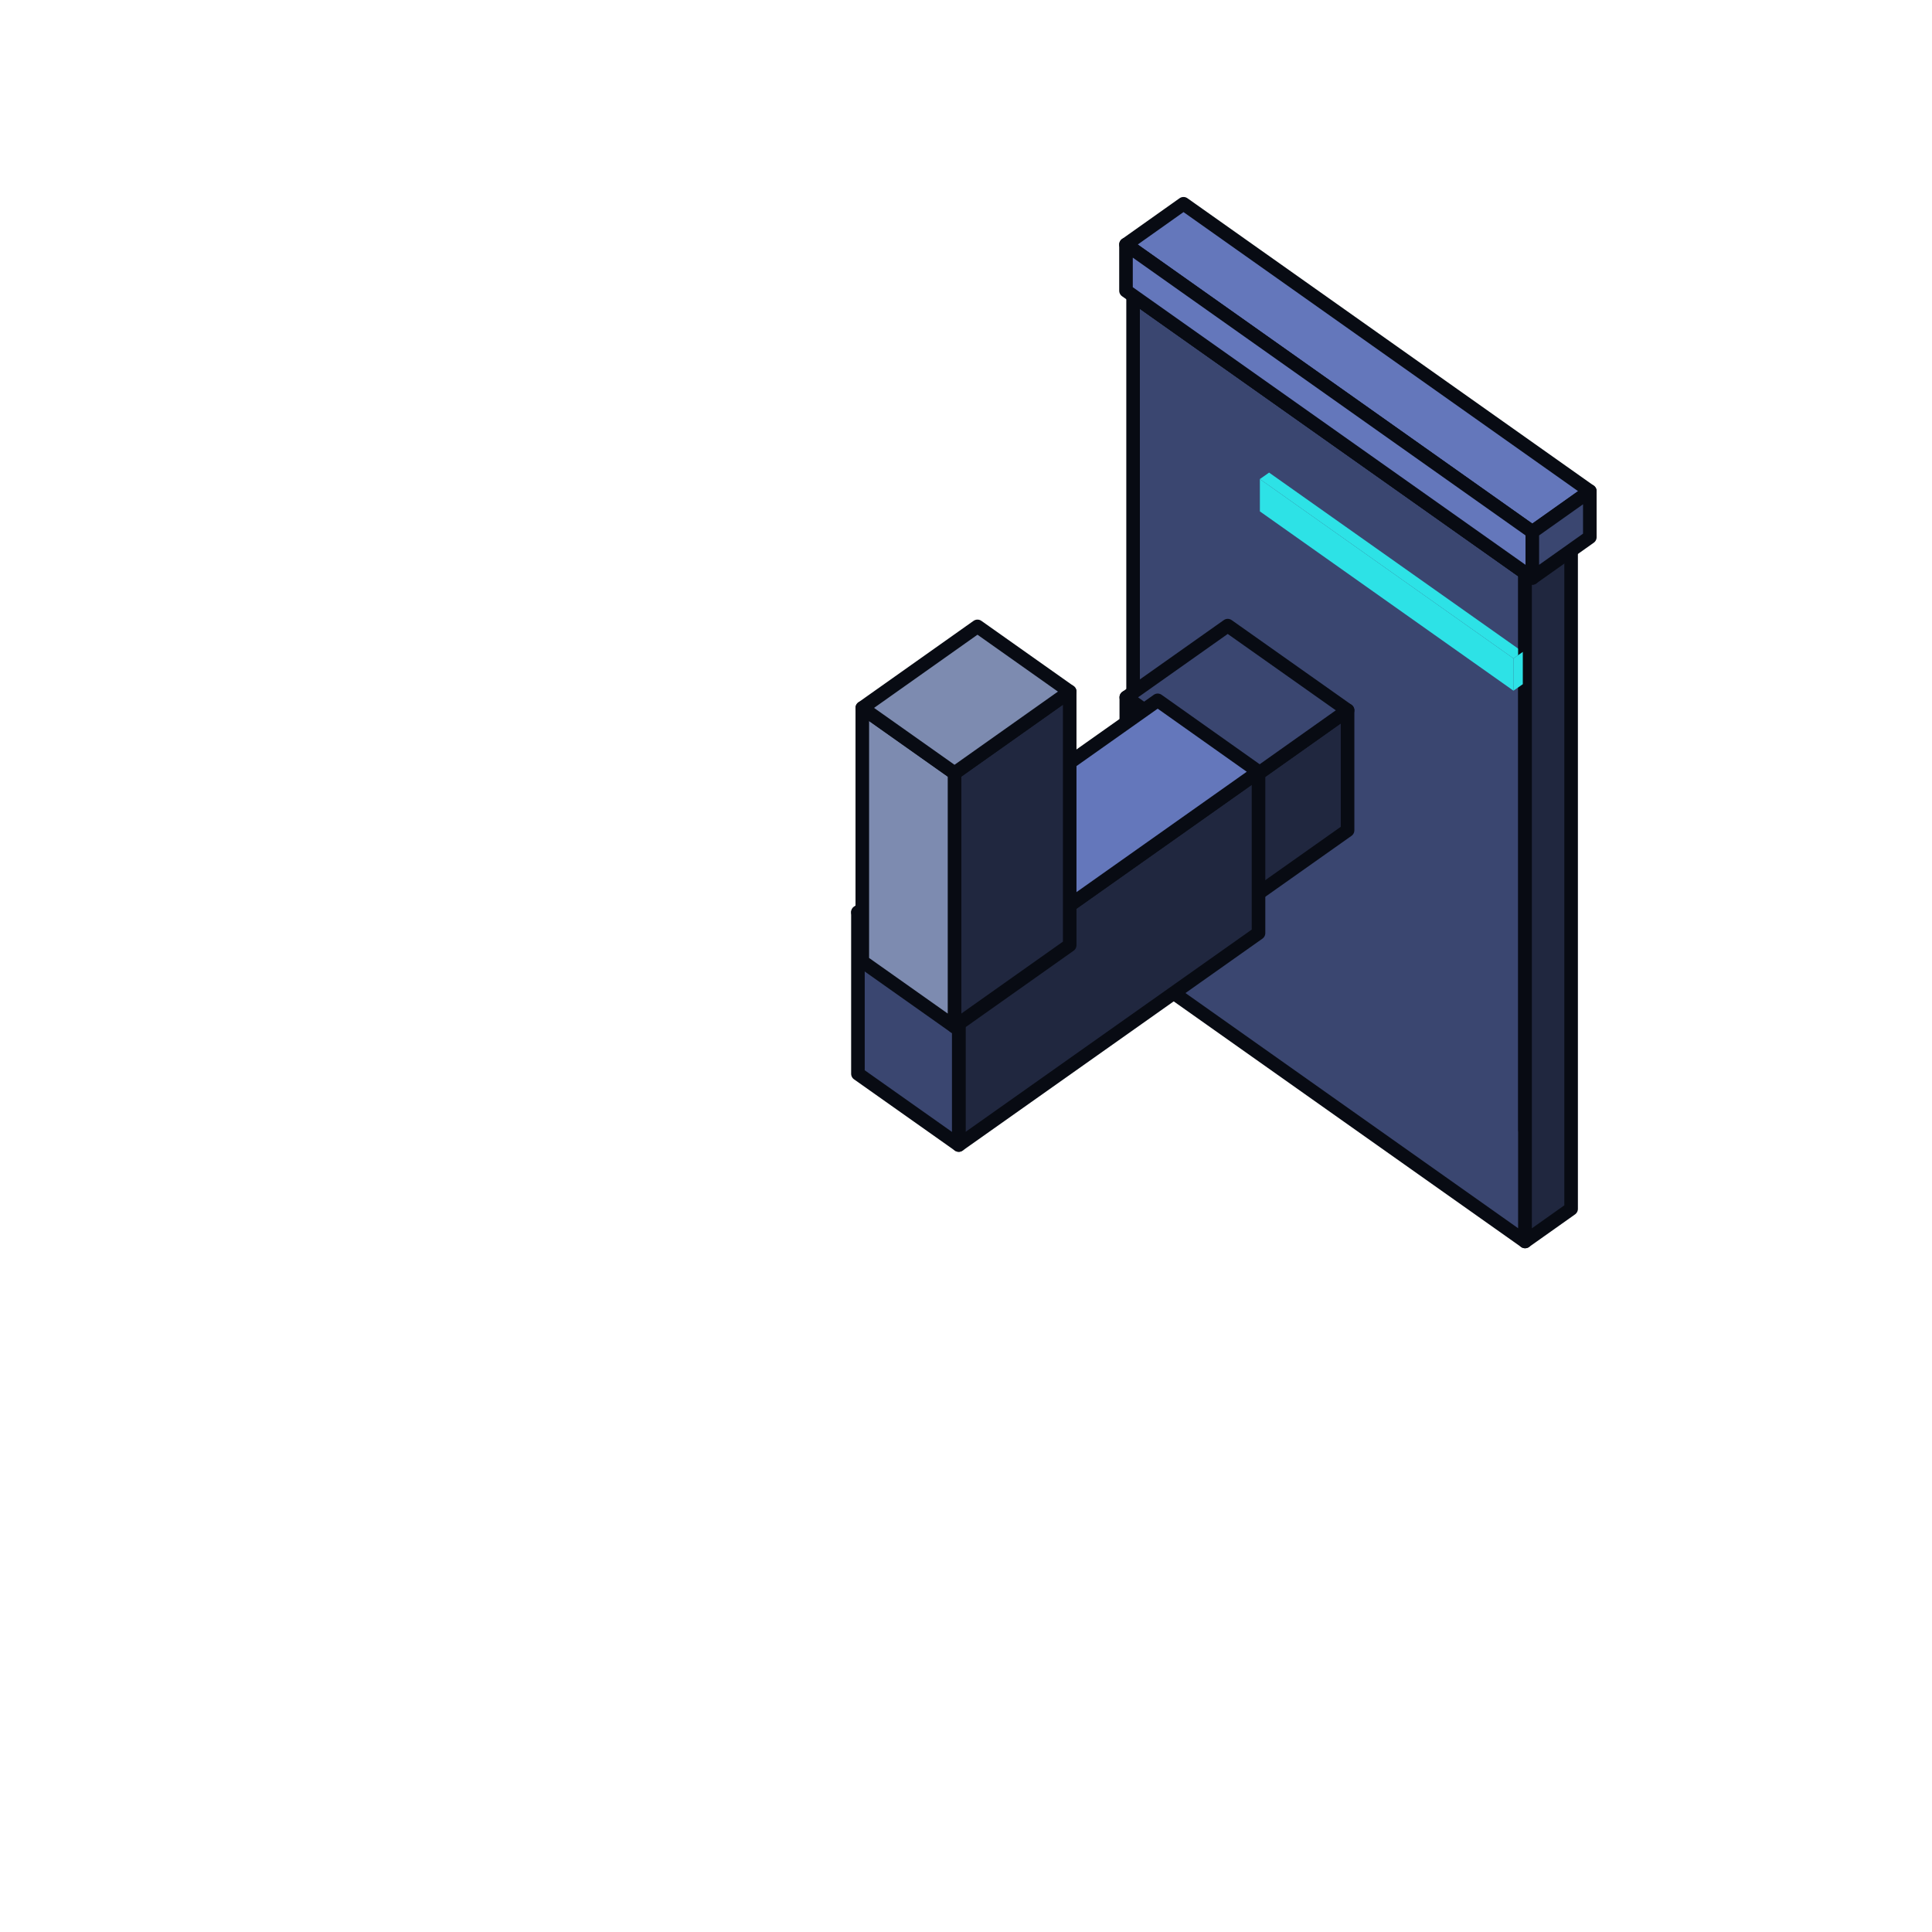
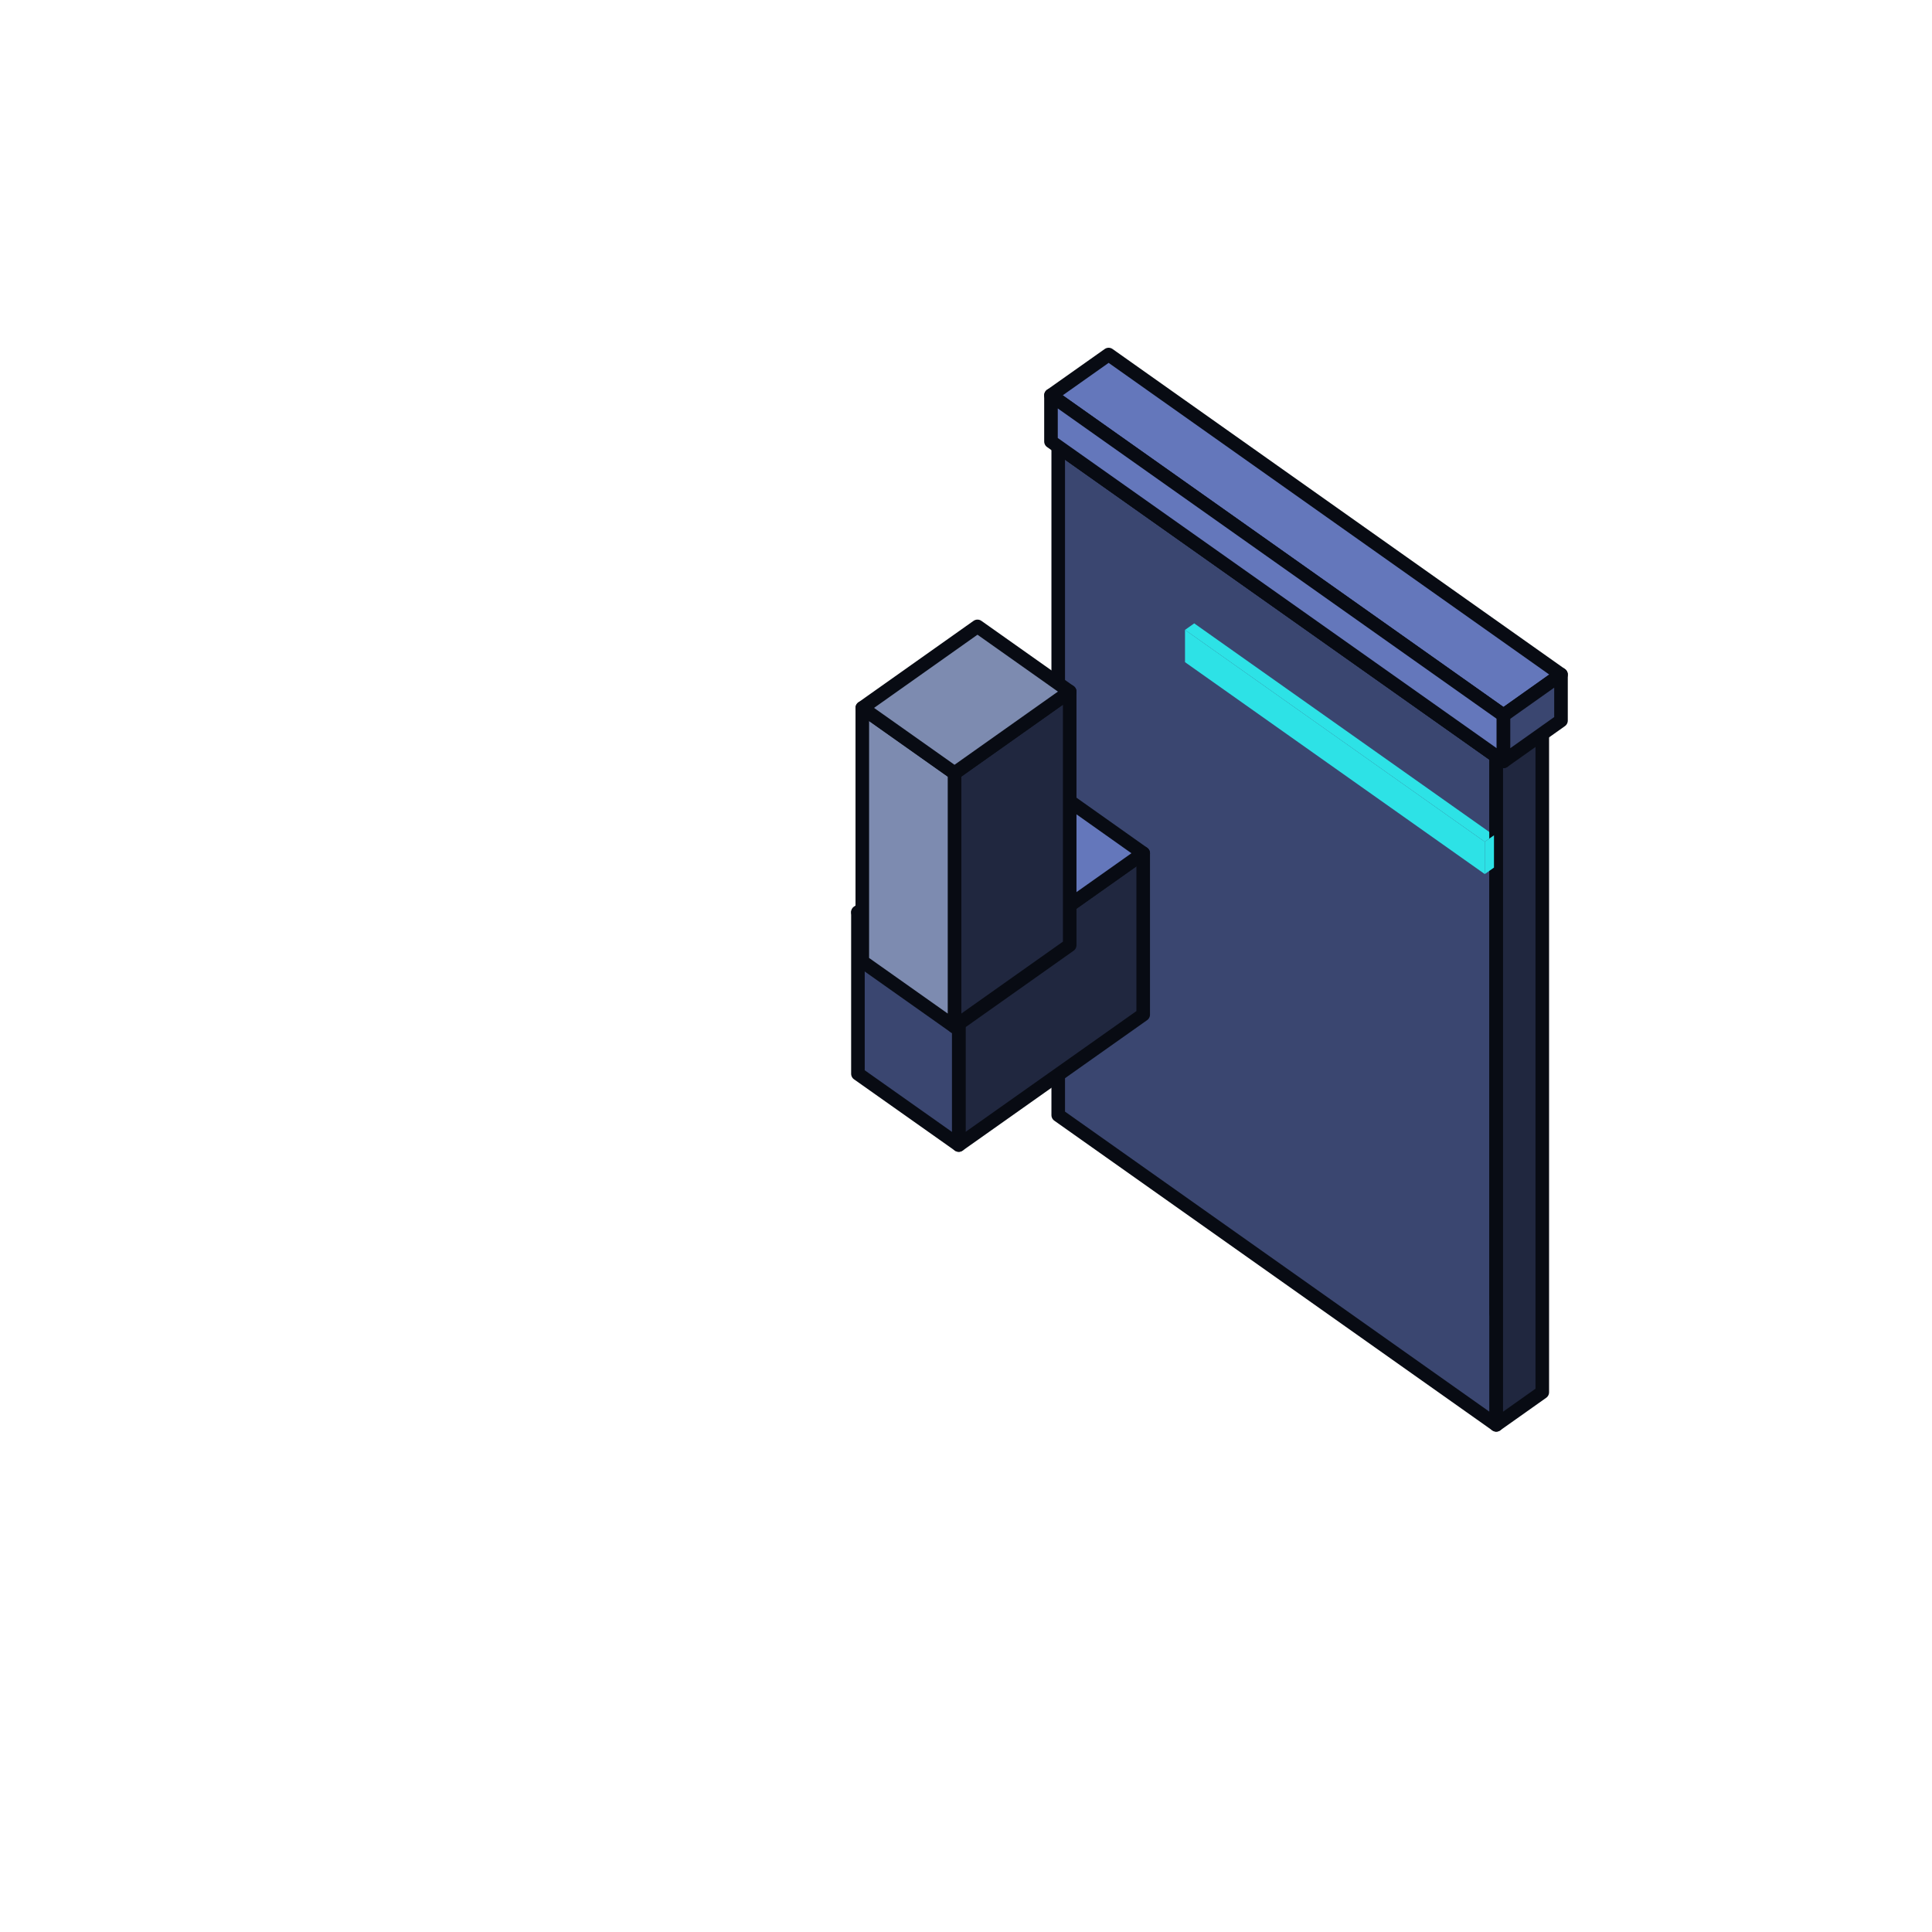
<svg xmlns="http://www.w3.org/2000/svg" viewBox="0 0 128 128" width="128" height="128" data-part-id="eq_deflector" data-type="equipment" data-direction="north">
  <g stroke="#080b13" stroke-width="0.9" stroke-linejoin="round">
-     <path d="M81.95 48.29 L88.67 53.05 L88.67 51.52 L81.95 46.77 Z" fill="#6477bb" />
-     <path d="M88.67 51.52 L89.28 51.09 L82.56 46.34 L81.95 46.77 Z" fill="#6477bb" />
-     <path d="M88.67 53.05 L89.28 52.61 L89.28 51.09 L88.67 51.52 Z" fill="#3a4670" />
-     <path d="M81.95 44.93 L88.67 49.69 L88.67 48.16 L81.95 43.41 Z" fill="#6477bb" />
-     <path d="M88.67 48.16 L89.28 47.73 L82.56 42.98 L81.95 43.41 Z" fill="#6477bb" />
-     <path d="M81.18 60.83 L101.04 74.87 L101.04 36.69 L81.18 22.65 Z" fill="#20273f" />
-     <path d="M88.67 49.69 L89.28 49.25 L89.28 47.73 L88.67 48.16 Z" fill="#3a4670" />
-     <path d="M75.07 63.89 L101.04 82.25 L101.04 37.95 L75.07 19.59 Z" fill="#3a4670" />
-     <path d="M74.62 54.14 L82.56 59.76 L82.56 51.82 L74.62 46.2 Z" fill="#20273f" />
-     <path d="M82.56 59.76 L89.28 55.01 L89.28 47.06 L82.56 51.82 Z" fill="#20273f" />
-     <path d="M82.56 51.82 L89.28 47.06 L81.34 41.45 L74.62 46.2 Z" fill="#3a4670" />
-     <path d="M66.77 60.3 L74.41 54.9 L74.41 52.61 L66.77 58.01 Z" fill="#2de2e6" stroke="none" />
-     <path d="M83.47 33.88 L100.27 45.76 L100.27 43.62 L83.47 31.74 Z" fill="#2de2e6" stroke="none" />
-     <path d="M66.77 58.01 L74.41 52.61 L73.93 52.27 L66.29 57.67 Z" fill="#2de2e6" stroke="none" />
-     <path d="M100.27 43.62 L100.89 43.19 L84.08 31.31 L83.47 31.74 Z" fill="#2de2e6" stroke="none" />
-     <path d="M101.04 74.87 L101.8 74.33 L101.8 36.15 L101.04 36.69 Z" fill="#20273f" />
-     <path d="M66.29 59.96 L66.77 60.3 L66.77 58.01 L66.29 57.67 Z" fill="#2de2e6" stroke="none" />
-     <path d="M101.04 82.25 L104.09 80.09 L104.09 35.79 L101.04 37.95 Z" fill="#20273f" />
-     <path d="M100.27 45.76 L100.89 45.33 L100.89 43.19 L100.27 43.62 Z" fill="#2de2e6" stroke="none" />
-     <path d="M101.04 36.69 L101.8 36.15 L81.95 22.11 L81.18 22.65 Z" fill="#3a4670" />
-     <path d="M63.52 75.86 L83.38 61.82 L83.38 51.13 L63.52 65.17 Z" fill="#20273f" />
-     <path d="M63.52 65.17 L83.38 51.13 L76.7 46.4 L56.84 60.44 Z" fill="#6477bb" />
-     <path d="M101.04 37.95 L104.09 35.79 L78.13 17.43 L75.07 19.59 Z" fill="#6477bb" />
+     <path d="M65.07 60.89 L73.01 66.51 L73.01 58.57 L65.07 52.95 Z" fill="#20273f" />
+     <path d="M73.01 58.57 L78.66 54.57 L70.72 48.95 L65.07 52.95 Z" fill="#3a4670" />
+     <path d="M73.01 66.51 L78.66 62.51 L78.66 54.57 L73.01 58.57 Z" fill="#20273f" />
+     <path d="M76.22 70.82 L99.13 87.02 L99.13 48.84 L76.22 32.64 Z" fill="#20273f" />
+     <path d="M70.11 73.88 L99.13 94.4 L99.13 50.1 L70.11 29.58 Z" fill="#3a4670" />
+     <path d="M63.52 75.86 L75.74 67.22 L75.74 56.53 L63.52 65.17 Z" fill="#20273f" />
+     <path d="M78.51 43.87 L98.37 57.91 L98.37 55.77 L78.51 41.73 Z" fill="#2de2e6" stroke="none" />
+     <path d="M63.52 65.17 L75.74 56.53 L69.06 51.8 L56.84 60.44 Z" fill="#6477bb" />
+     <path d="M98.37 55.77 L98.98 55.34 L79.12 41.3 L78.51 41.73 Z" fill="#2de2e6" stroke="none" />
    <path d="M56.84 71.14 L63.52 75.86 L63.52 65.17 L56.84 60.44 Z" fill="#3a4670" />
-     <path d="M101.52 35.24 L105.33 32.54 L78.41 13.5 L74.6 16.2 Z" fill="#6477bb" />
-     <path d="M74.6 19.26 L101.52 38.29 L101.52 35.24 L74.6 16.2 Z" fill="#6477bb" />
+     <path d="M99.13 87.02 L99.89 86.48 L99.89 48.3 L99.13 48.84 Z" fill="#20273f" />
+     <path d="M99.13 94.4 L102.18 92.24 L102.18 47.94 L99.13 50.1 Z" fill="#20273f" />
+     <path d="M98.37 57.91 L98.98 57.48 L98.98 55.34 L98.37 55.77 Z" fill="#2de2e6" stroke="none" />
+     <path d="M99.13 48.84 L99.89 48.3 L76.98 32.1 L76.22 32.64 Z" fill="#3a4670" />
    <path d="M63.24 68.02 L70.87 62.62 L70.87 45.82 L63.24 51.22 Z" fill="#20273f" />
    <path d="M57.13 63.7 L63.24 68.02 L63.24 51.22 L57.13 46.9 Z" fill="#7d8bb0" />
-     <path d="M101.52 38.29 L105.33 35.59 L105.33 32.54 L101.52 35.24 Z" fill="#3a4670" />
+     <path d="M99.13 50.1 L102.18 47.94 L73.16 27.42 L70.11 29.58 Z" fill="#6477bb" />
    <path d="M63.24 51.22 L70.87 45.82 L64.76 41.5 L57.13 46.9 Z" fill="#7d8bb0" />
+     <path d="M99.61 47.39 L103.42 44.69 L73.45 23.49 L69.63 26.19 Z" fill="#6477bb" />
+     <path d="M69.63 29.25 L99.61 50.44 L99.61 47.39 L69.63 26.19 Z" fill="#6477bb" />
+     <path d="M99.61 50.44 L103.42 47.74 L103.42 44.69 L99.61 47.39 Z" fill="#3a4670" />
  </g>
</svg>
